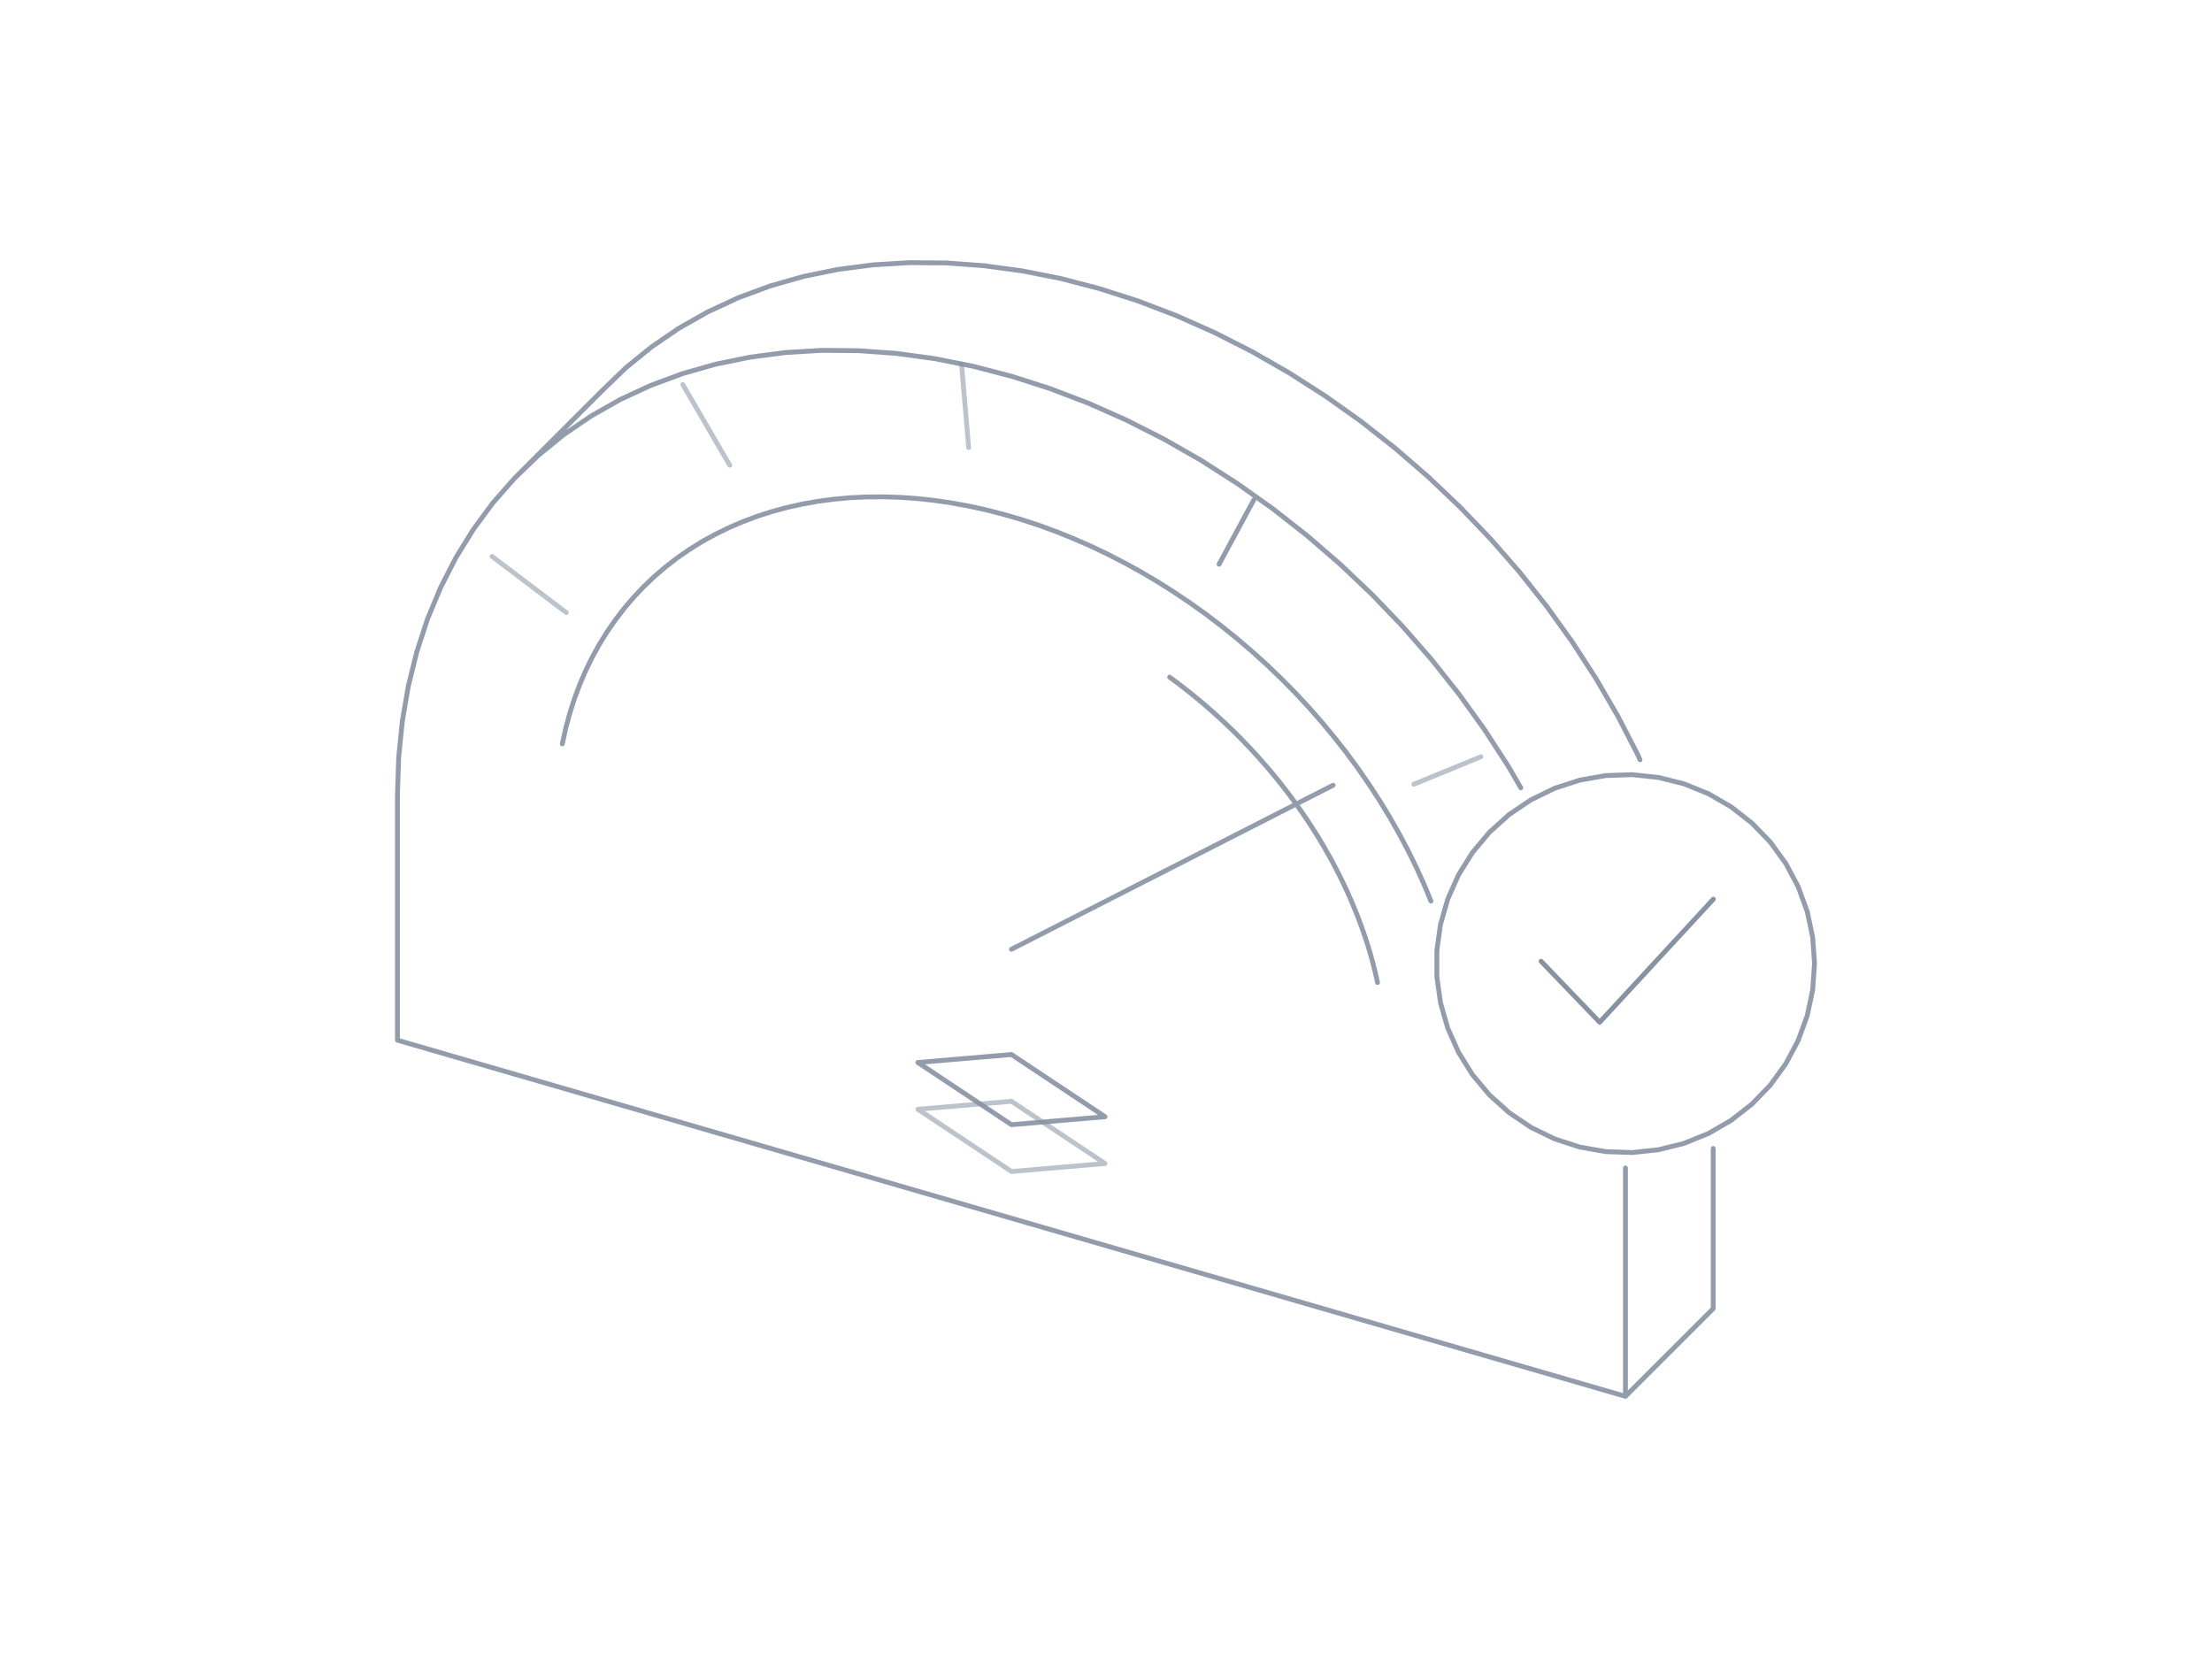
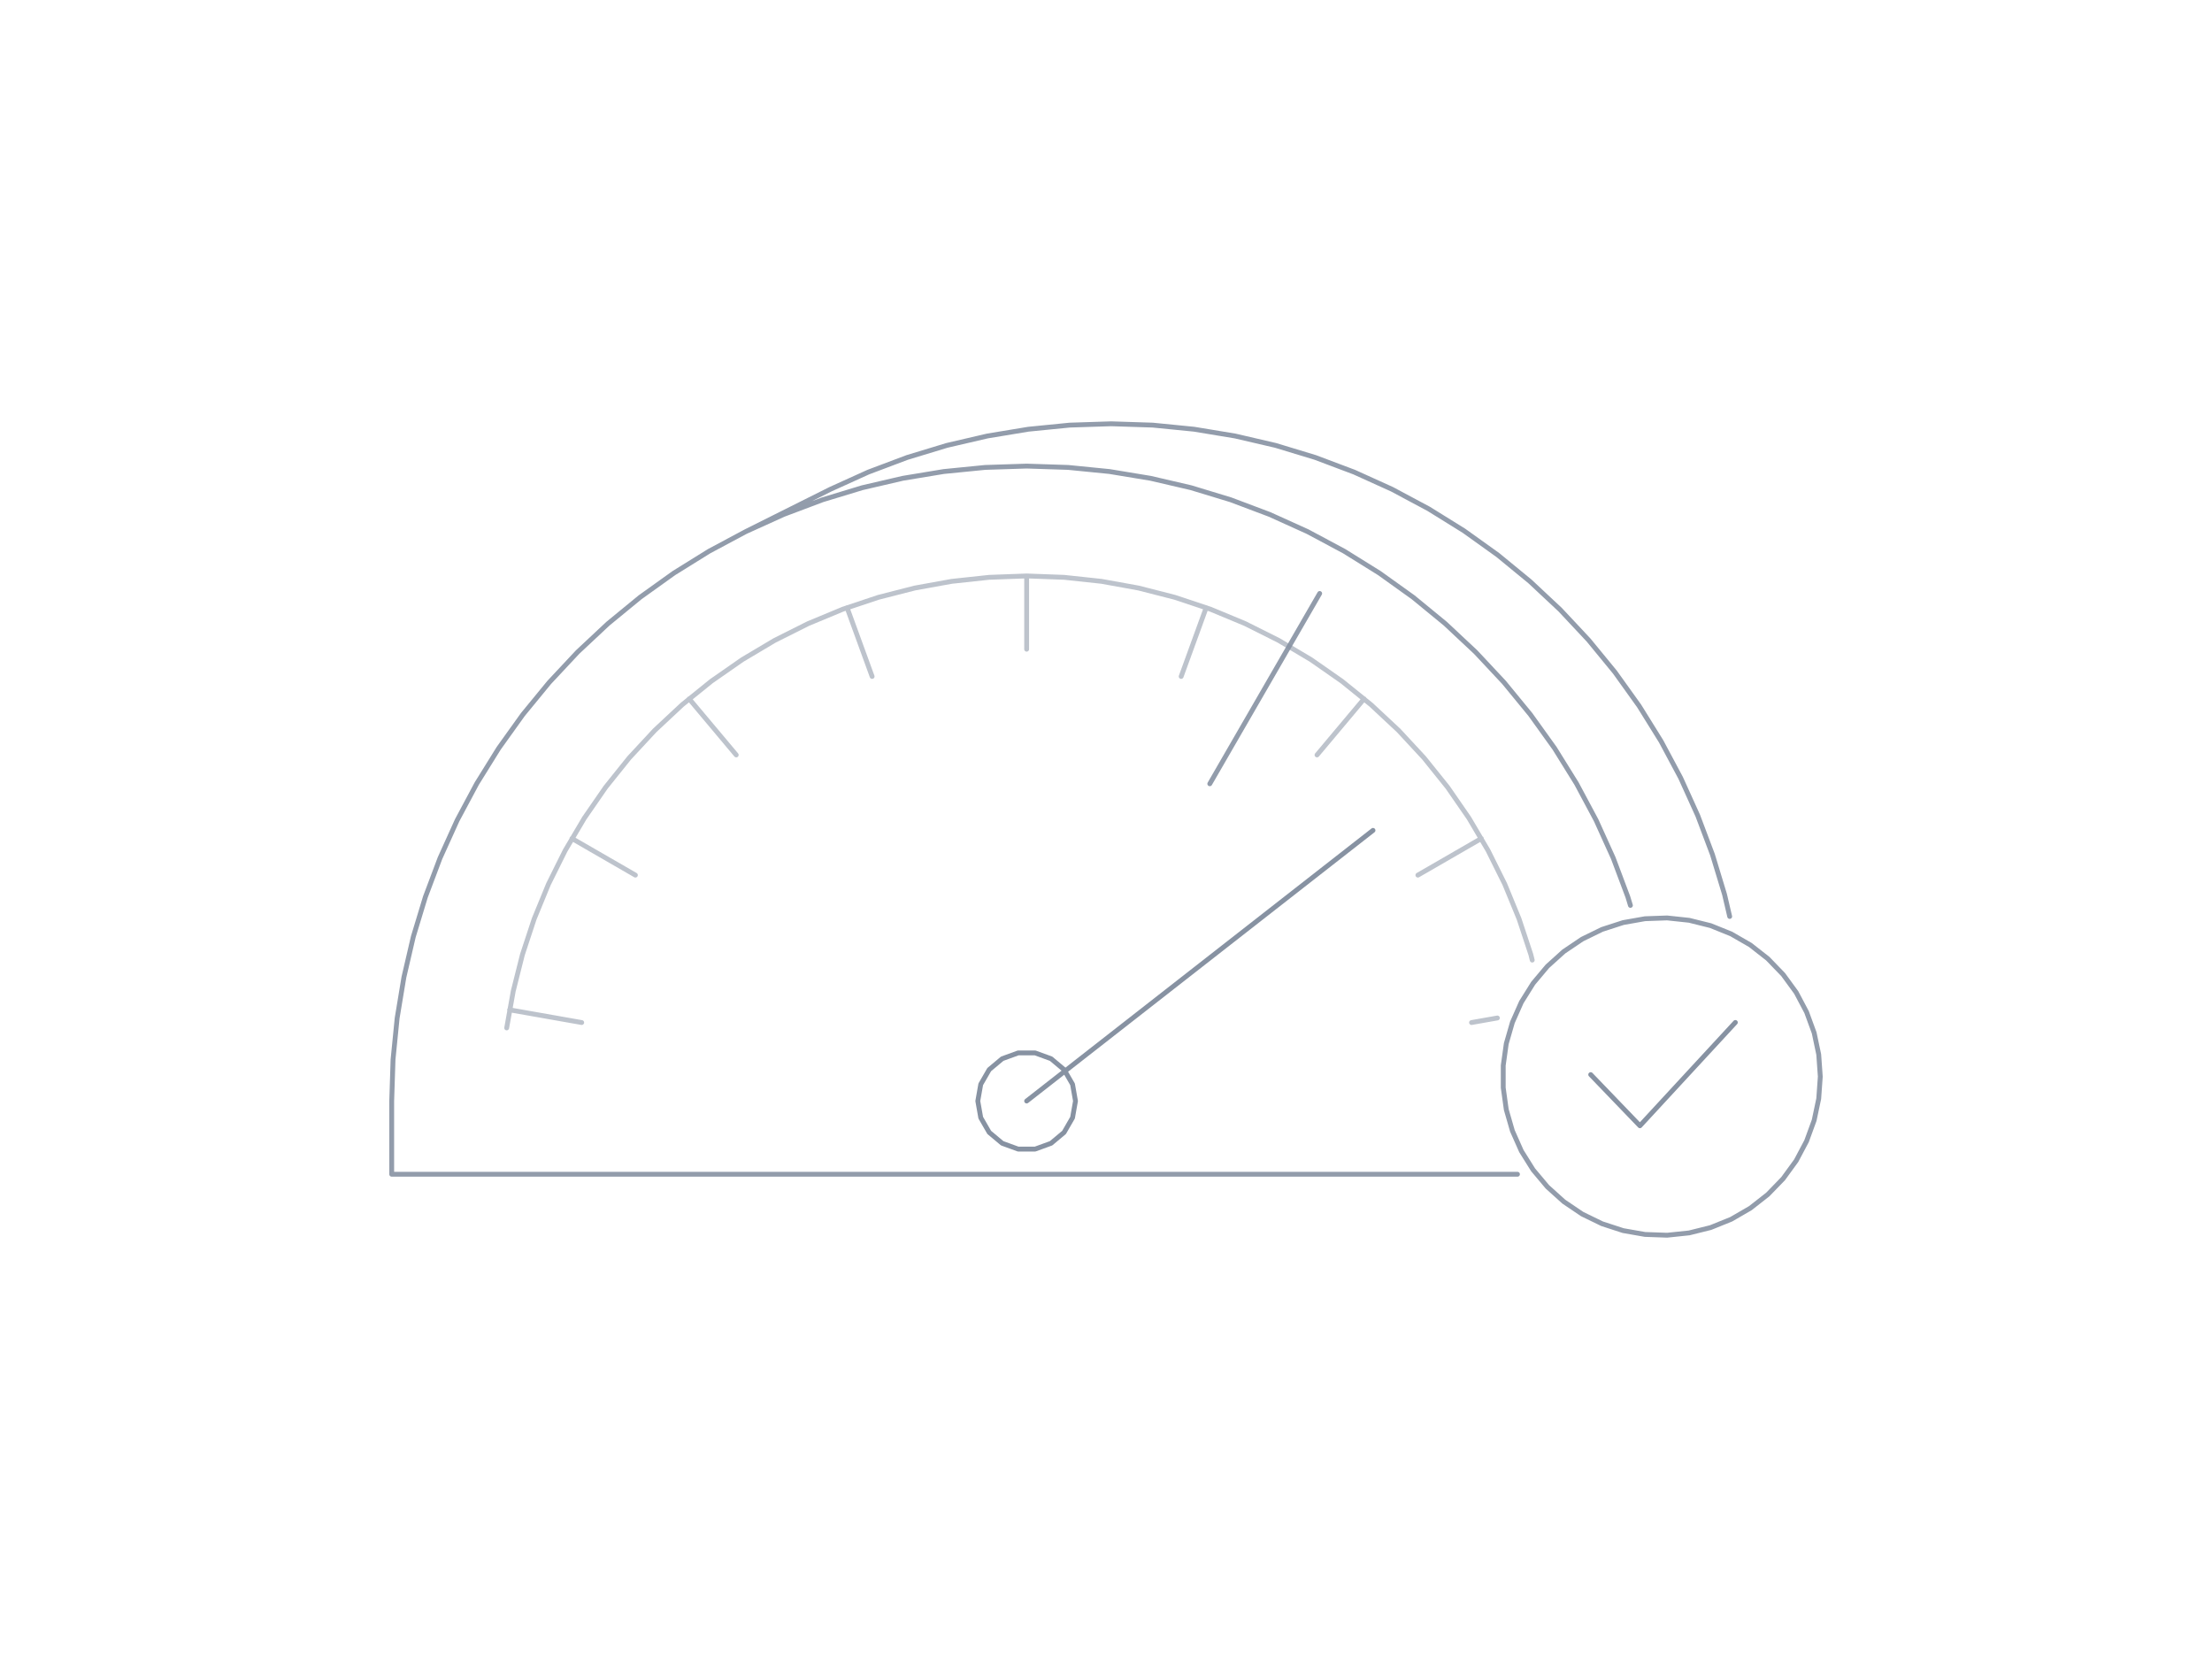
<svg xmlns="http://www.w3.org/2000/svg" viewBox="0 0 480 360" role="img" color="#8792a2" fill="none" stroke="currentColor" stroke-width="1.05" stroke-linecap="round" stroke-linejoin="round">
-   <path vector-effect="non-scaling-stroke" stroke-opacity=".55" d="M306.80,170.18 321.35,164.21 M210.20,97.12 208.65,78.97 M158.35,100.95 148.16,83.44 M122.89,132.93 106.78,120.75 M199.18,240.71 219.49,238.98 239.79,252.48 219.49,254.21 199.18,240.71" />
-   <path vector-effect="non-scaling-stroke" stroke-opacity=".9" d="M197.35,57.00 189.47,57.47 181.79,58.47 174.33,60.00 167.13,62.05 160.21,64.61 153.59,67.68 147.31,71.23 141.40,75.27 135.86,79.76 130.73,84.70 111.70,103.73 106.99,109.09 102.73,114.86 98.93,121.00 95.61,127.50 92.77,134.32 90.44,141.46 88.61,148.86 87.30,156.51 86.51,164.38 86.25,172.43 86.25,225.72 352.72,303.00 371.76,283.97 371.76,249.21 M355.88,164.87 355.28,163.54 351.02,155.31 346.31,147.22 341.18,139.30 335.65,131.60 329.73,124.13 323.45,116.94 316.83,110.03 309.91,103.46 302.71,97.23 295.25,91.37 287.57,85.92 279.69,80.88 271.66,76.28 263.49,72.14 255.22,68.47 246.89,65.29 238.52,62.61 230.15,60.43 221.82,58.78 213.55,57.66 205.39,57.06 197.35,57.00 M86.25,225.72 352.72,303.00 352.72,253.44 M330.02,170.96 327.28,166.25 322.15,158.34 316.61,150.63 310.69,143.17 304.41,135.97 297.80,129.07 290.88,122.49 283.67,116.26 276.22,110.41 268.53,104.95 260.66,99.91 252.62,95.31 244.45,91.17 236.19,87.50 227.85,84.32 219.49,81.64 211.12,79.47 202.79,77.82 194.52,76.69 186.35,76.10 178.32,76.03 170.44,76.50 162.76,77.51 155.30,79.03 148.10,81.08 141.17,83.65 134.56,86.71 128.28,90.27 122.36,94.30 116.83,98.80 111.70,103.73 106.99,109.09 102.73,114.86 98.93,121.00 95.61,127.50 92.77,134.32 90.44,141.46 88.61,148.86 87.30,156.51 86.51,164.38 86.25,172.43 86.25,225.72 M310.51,195.53 309.07,192.04 307.39,188.33 305.58,184.64 303.65,180.99 301.59,177.37 299.42,173.80 297.12,170.27 294.72,166.79 292.20,163.37 289.57,160.02 286.85,156.73 284.02,153.51 281.10,150.37 278.09,147.32 274.99,144.34 271.81,141.46 268.56,138.68 265.23,135.99 261.84,133.40 258.38,130.93 254.87,128.56 251.30,126.30 247.69,124.16 244.04,122.15 240.35,120.25 236.63,118.48 232.88,116.84 229.12,115.33 225.34,113.95 221.55,112.71 217.76,111.61 213.97,110.64 210.19,109.81 206.43,109.13 202.68,108.58 198.96,108.18 195.26,107.92 191.61,107.81 187.99,107.84 184.42,108.01 180.90,108.33 177.44,108.79 174.04,109.40 170.71,110.14 167.45,111.03 164.26,112.05 161.16,113.22 158.14,114.52 155.21,115.95 152.37,117.51 149.64,119.21 147.00,121.03 144.48,122.98 142.06,125.05 139.75,127.24 137.57,129.54 135.50,131.95 133.56,134.48 131.74,137.11 130.05,139.84 128.49,142.66 127.07,145.58 125.78,148.59 124.63,151.68 123.62,154.86 122.75,158.10 122.02,161.42 M298.92,213.20 298.70,212.18 298.46,211.16 298.21,210.14 297.95,209.11 297.67,208.09 297.39,207.07 297.09,206.04 296.77,205.02 296.44,203.99 296.10,202.97 295.75,201.95 295.39,200.93 295.01,199.90 294.62,198.88 294.22,197.86 293.80,196.85 293.38,195.83 292.94,194.82 292.49,193.80 292.02,192.79 291.55,191.78 291.06,190.78 290.56,189.77 290.05,188.77 289.53,187.77 289.00,186.78 288.45,185.79 287.89,184.80 287.33,183.81 286.75,182.83 286.16,181.85 285.56,180.88 284.94,179.91 284.32,178.95 283.69,177.98 283.04,177.03 282.39,176.08 281.72,175.13 281.05,174.19 280.36,173.25 279.67,172.32 278.96,171.40 278.25,170.48 277.52,169.56 276.79,168.66 276.04,167.75 275.29,166.86 274.53,165.97 273.75,165.09 272.97,164.21 272.18,163.34 271.39,162.48 270.58,161.63 269.76,160.78 268.94,159.94 268.11,159.11 267.27,158.29 266.42,157.47 265.57,156.66 264.70,155.86 263.83,155.07 262.96,154.29 262.07,153.51 261.18,152.75 260.28,151.99 259.37,151.24 258.46,150.50 257.54,149.77 256.62,149.05 255.69,148.34 254.75,147.64 253.81,146.94 M264.53,122.45 272.04,108.53 M219.49,205.99 289.28,170.40 M199.18,230.56 219.49,228.83 239.79,242.33 219.49,244.06 199.18,230.56 M354.15,168.10 348.43,168.30 342.80,169.29 337.35,171.06 332.21,173.57 327.46,176.77 323.21,180.60 319.53,184.99 316.50,189.84 314.17,195.07 312.59,200.57 311.80,206.24 311.80,211.96 312.59,217.63 314.17,223.13 316.50,228.36 319.53,233.22 323.21,237.60 327.46,241.43 332.21,244.63 337.35,247.14 342.80,248.91 348.43,249.90 354.15,250.10 354.15,250.10 359.85,249.50 365.40,248.12 370.71,245.97 375.66,243.11 380.17,239.59 384.15,235.47 387.51,230.84 390.20,225.79 392.16,220.41 393.35,214.81 393.75,209.10 393.75,209.10 393.35,203.39 392.16,197.79 390.20,192.41 387.51,187.36 384.15,182.73 380.17,178.61 375.66,175.09 370.71,172.23 365.40,170.08 365.40,170.08 359.85,168.70 354.15,168.10 354.15,168.10 M393.75,209.10 393.35,203.39 392.16,197.79 390.20,192.41 387.51,187.36 384.15,182.73 380.17,178.61 375.66,175.09 370.71,172.23 365.40,170.08 359.85,168.70 354.15,168.10 348.43,168.30 342.80,169.29 337.35,171.06 332.21,173.57 327.46,176.77 323.21,180.60 319.53,184.99 316.50,189.84 314.17,195.07 312.59,200.57 311.80,206.24 311.80,211.96 312.59,217.63 314.17,223.13 316.50,228.36 319.53,233.22 323.21,237.60 327.46,241.43 332.21,244.63 337.35,247.14 342.80,248.91 348.43,249.90 354.15,250.10 359.85,249.50 365.40,248.12 370.71,245.97 375.66,243.11 380.17,239.59 384.15,235.47 387.51,230.84 390.20,225.79 392.16,220.41 393.35,214.81 393.75,209.10" />
-   <path vector-effect="non-scaling-stroke" stroke-opacity="1" d="M334.41,208.59 347.13,221.82 371.80,195.11" />
+   <path vector-effect="non-scaling-stroke" stroke-opacity=".55" d="M332.49,208.34 332.19,207.13 329.63,199.39 326.53,191.85 322.90,184.55 318.76,177.53 314.13,170.83 309.02,164.47 303.48,158.49 297.52,152.93 291.18,147.81 284.50,143.15 277.49,138.98 270.21,135.33 262.68,132.20 254.95,129.62 247.05,127.60 239.03,126.15 230.92,125.28 222.78,124.98 214.63,125.28 206.53,126.15 198.51,127.60 190.61,129.62 182.88,132.20 175.35,135.33 168.07,138.98 161.06,143.15 154.37,147.81 148.03,152.93 142.08,158.49 136.53,164.47 131.43,170.83 126.80,177.53 122.65,184.55 119.02,191.85 115.92,199.39 113.37,207.13 111.38,215.03 109.95,223.06 M324.93,220.90 319.32,221.89 M321.45,181.95 307.68,189.90 M296.01,151.64 285.79,163.82 M261.74,131.86 256.31,146.79 M222.78,124.98 222.78,140.88 M183.81,131.86 189.25,146.79 M149.54,151.64 159.76,163.82 M124.11,181.95 137.88,189.90 M110.58,219.13 126.23,221.89" />
+   <path vector-effect="non-scaling-stroke" stroke-opacity=".9" d="M125.35,141.49 119.19,148.07 113.47,155.04 108.22,162.37 103.46,170.03 99.21,177.98 95.49,186.19 92.31,194.63 89.69,203.26 87.65,212.04 86.18,220.93 85.29,229.90 85.00,238.92 85.00,254.81 329.29,254.81 M375.34,198.87 374.22,194.08 371.60,185.45 368.42,177.01 364.70,168.80 360.45,160.85 355.69,153.19 350.44,145.86 344.72,138.89 338.56,132.31 331.98,126.15 325.01,120.43 317.68,115.18 310.02,110.42 302.07,106.17 293.86,102.45 285.42,99.27 276.79,96.65 268.01,94.61 259.12,93.14 250.15,92.25 241.13,91.96 232.12,92.25 223.15,93.14 214.26,94.61 205.48,96.65 196.85,99.27 188.41,102.45 180.20,106.17 161.84,115.35 153.89,119.60 146.23,124.36 138.90,129.61 131.93,135.33 125.35,141.49 M353.80,196.47 353.24,194.63 350.07,186.19 346.35,177.98 342.10,170.03 337.34,162.37 332.08,155.04 326.36,148.07 320.20,141.49 313.62,135.33 306.65,129.61 299.32,124.36 291.67,119.60 283.72,115.35 275.50,111.63 267.06,108.45 258.44,105.83 249.66,103.79 240.76,102.32 231.79,101.43 222.78,101.14 213.77,101.43 204.79,102.32 195.90,103.79 187.12,105.83 178.49,108.45 170.05,111.63 161.84,115.35 153.89,119.60 146.23,124.36 138.90,129.61 131.93,135.33 125.35,141.49 119.19,148.07 113.47,155.04 108.22,162.37 103.46,170.03 99.21,177.98 95.49,186.19 92.31,194.63 89.69,203.26 87.65,212.04 86.18,220.93 85.29,229.90 85.00,238.92 85.00,254.81 329.29,254.81 M286.37,128.78 262.52,170.08 M361.76,199.19 356.96,199.36 352.22,200.20 347.65,201.68 343.33,203.79 339.35,206.47 335.78,209.69 332.69,213.37 330.14,217.45 328.19,221.84 326.86,226.46 326.20,231.21 326.20,236.02 326.86,240.78 328.19,245.40 330.14,249.79 332.69,253.86 335.78,257.54 339.35,260.76 343.33,263.45 347.65,265.55 352.22,267.04 356.96,267.87 361.76,268.04 366.54,267.54 371.20,266.38 375.66,264.58 379.82,262.17 383.60,259.21 386.94,255.76 389.77,251.87 392.02,247.63 393.67,243.11 394.66,238.41 395.00,233.62 394.66,228.82 393.67,224.12 392.02,219.61 389.77,215.36 386.94,211.48 383.60,208.02 379.82,205.06 375.66,202.66 371.20,200.86 366.54,199.70 361.76,199.19 M395.00,233.62 394.66,228.82 393.67,224.12 392.02,219.61 389.77,215.36 386.94,211.48 383.60,208.02 379.82,205.06 375.66,202.66 371.20,200.86 366.54,199.70 361.76,199.19 356.96,199.36 352.22,200.20 347.65,201.68 343.33,203.79 339.35,206.47 335.78,209.69 332.69,213.37 330.14,217.45 328.19,221.84 326.86,226.46 326.20,231.21 326.20,236.02 326.86,240.78 328.19,245.40 330.14,249.79 332.69,253.86 335.78,257.54 339.35,260.76 343.33,263.45 347.65,265.55 352.22,267.04 356.96,267.87 361.76,268.04 366.54,267.54 371.20,266.38 375.66,264.58 379.82,262.17 383.60,259.21 386.94,255.76 389.77,251.87 392.02,247.63 393.67,243.11 394.66,238.41 395.00,233.62" />
+   <path vector-effect="non-scaling-stroke" stroke-opacity="1" d="M222.78,238.92 297.94,180.19 M233.38,238.92 232.74,235.29 230.90,232.10 228.08,229.74 224.62,228.48 220.94,228.48 217.48,229.74 214.66,232.10 212.82,235.29 212.18,238.92 212.82,242.54 214.66,245.73 217.48,248.09 220.94,249.35 224.62,249.35 228.08,248.09 230.90,245.73 232.74,242.54 233.38,238.92 M345.18,233.19 355.86,244.29 376.57,221.87" />
</svg>
